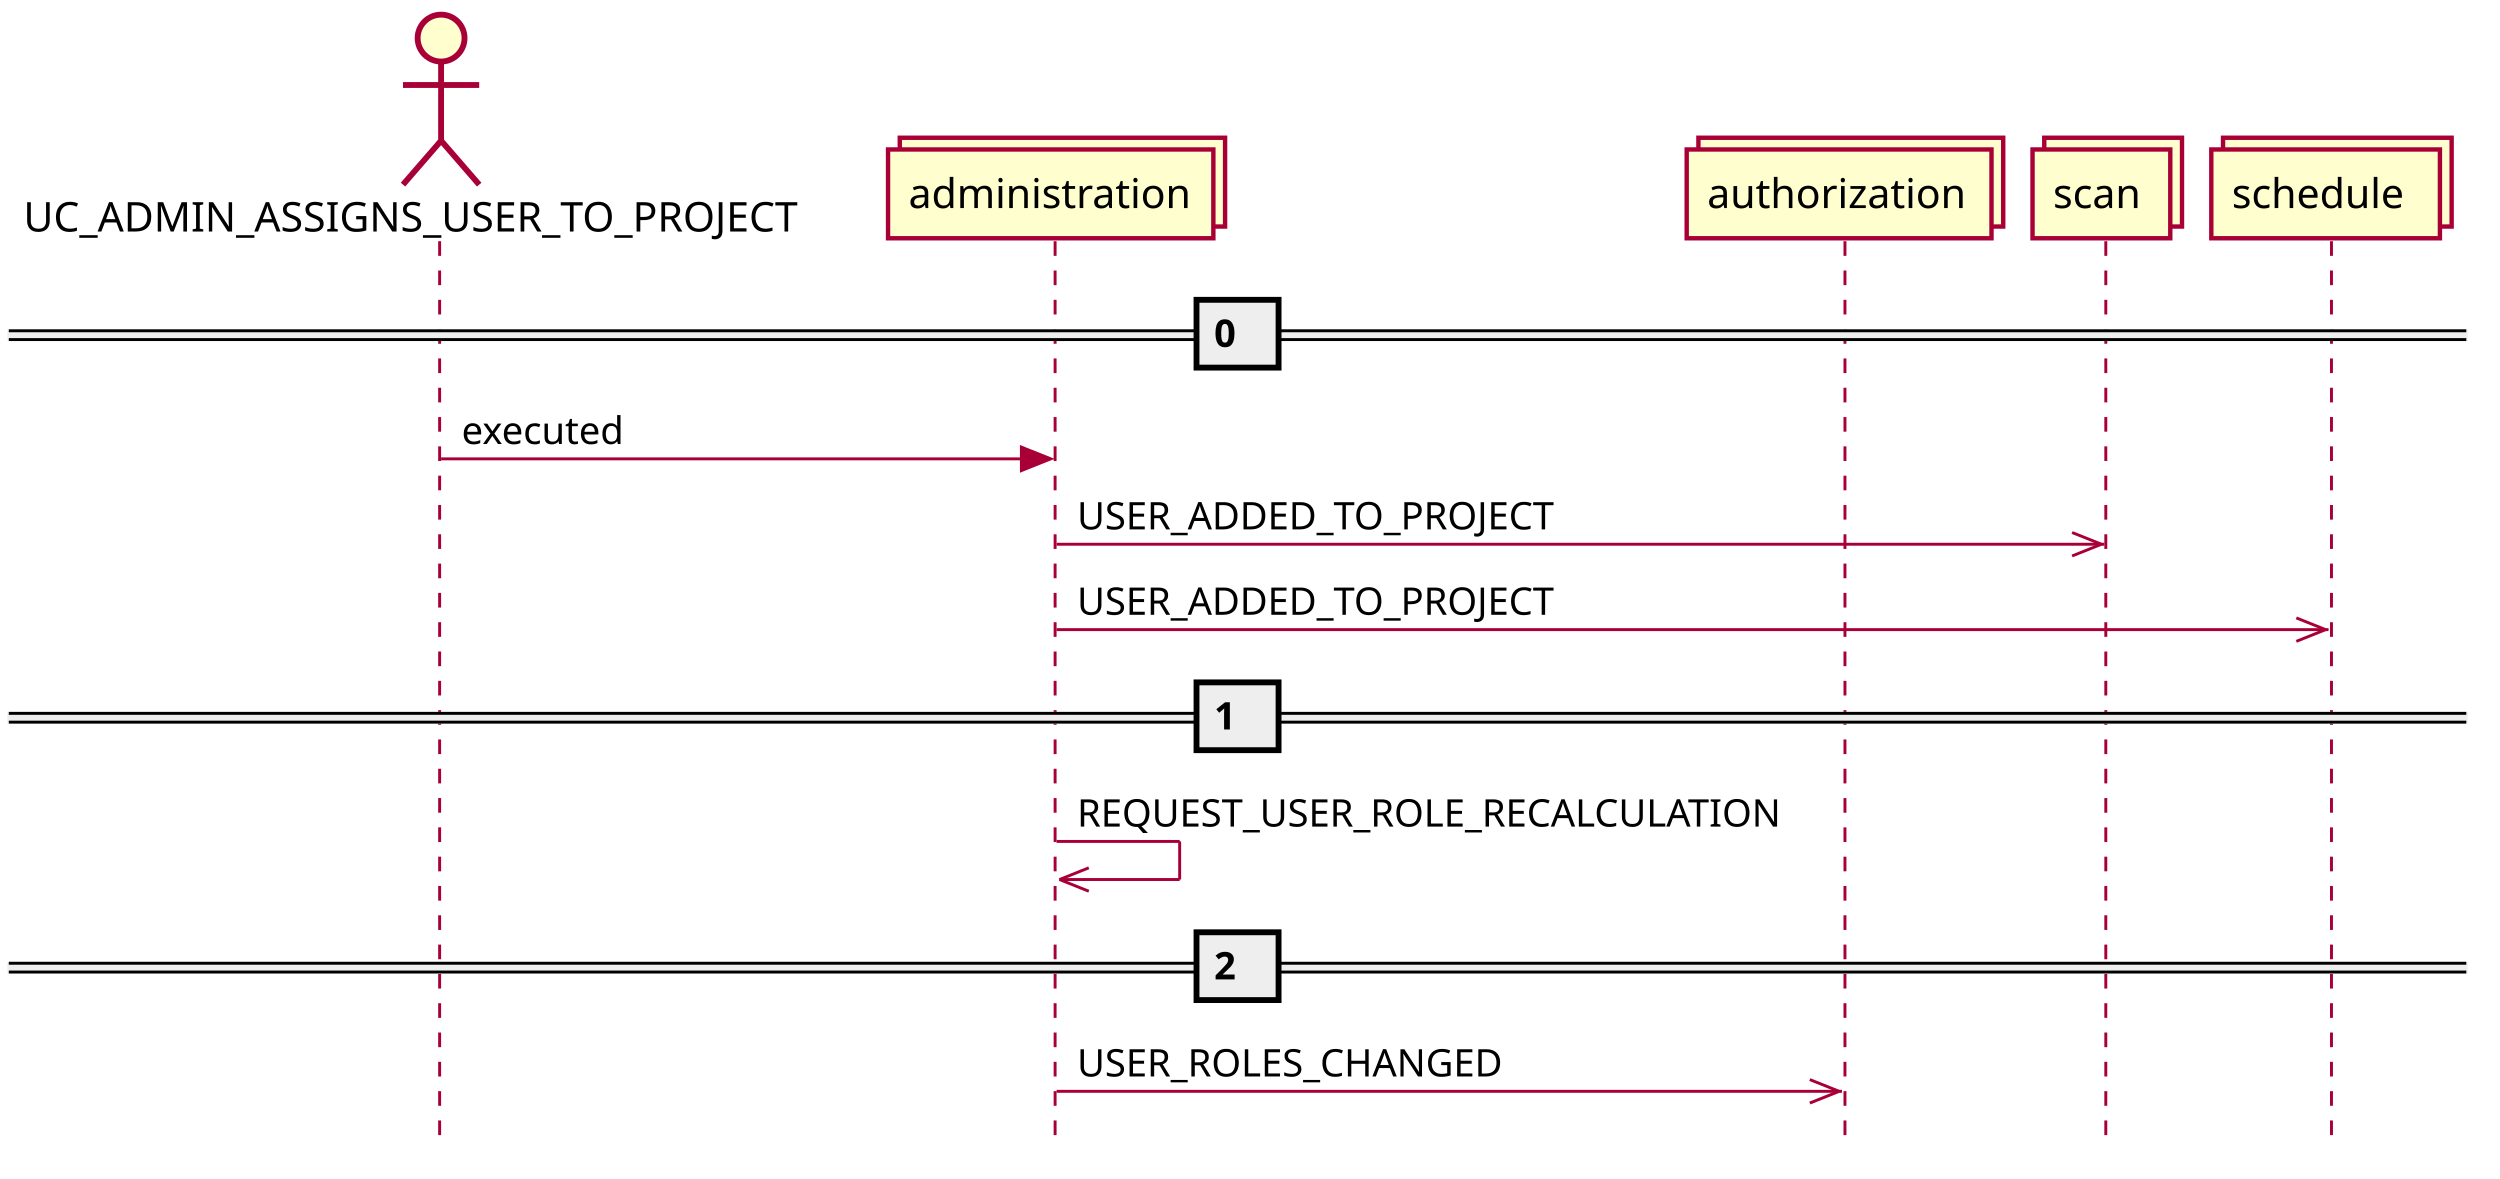
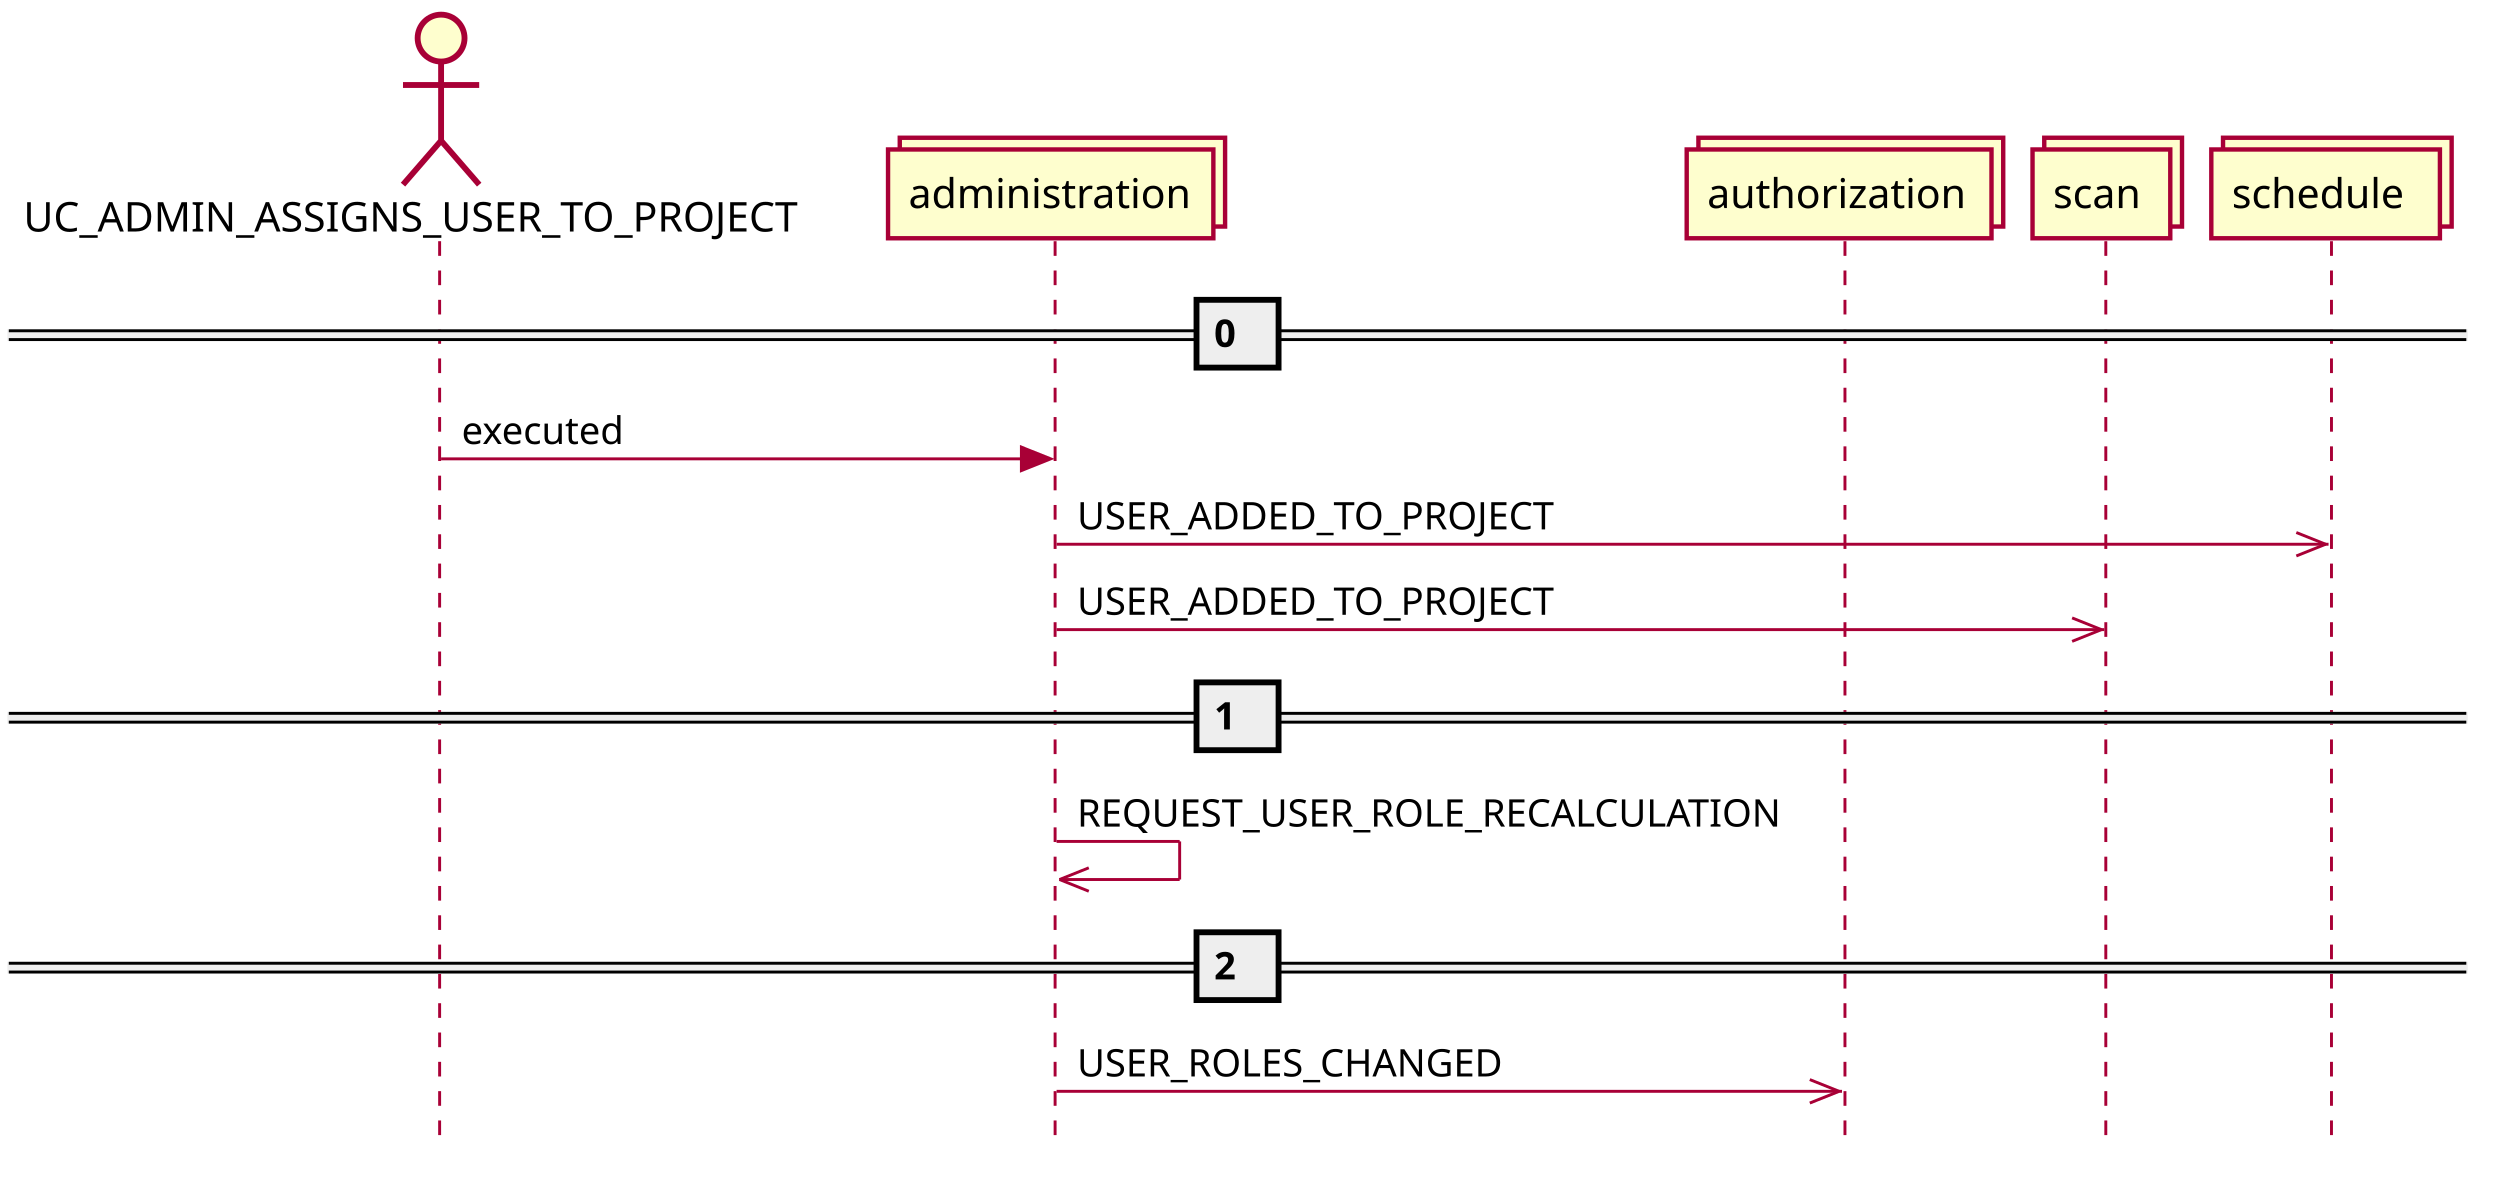
<svg xmlns="http://www.w3.org/2000/svg" contentScriptType="application/ecmascript" contentStyleType="text/css" height="402px" preserveAspectRatio="none" style="width:853px;height:402px;" version="1.1" viewBox="0 0 853 402" width="853px" zoomAndPan="magnify">
  <defs />
  <g>
    <line style="stroke: #A80036; stroke-width: 1.0; stroke-dasharray: 5.0,5.0;" x1="150" x2="150" y1="82.297" y2="390.359" />
    <line style="stroke: #A80036; stroke-width: 1.0; stroke-dasharray: 5.0,5.0;" x1="360" x2="360" y1="82.297" y2="390.359" />
    <line style="stroke: #A80036; stroke-width: 1.0; stroke-dasharray: 5.0,5.0;" x1="629.5" x2="629.5" y1="82.297" y2="390.359" />
    <line style="stroke: #A80036; stroke-width: 1.0; stroke-dasharray: 5.0,5.0;" x1="718.5" x2="718.5" y1="82.297" y2="390.359" />
    <line style="stroke: #A80036; stroke-width: 1.0; stroke-dasharray: 5.0,5.0;" x1="795.5" x2="795.5" y1="82.297" y2="390.359" />
    <text fill="#000000" font-family="sans-serif" font-size="14" lengthAdjust="spacingAndGlyphs" textLength="279" x="8" y="78.995">UC_ADMIN_ASSIGNS_USER_TO_PROJECT</text>
    <ellipse cx="150.5" cy="13" fill="#FEFECE" rx="8" ry="8" style="stroke: #A80036; stroke-width: 2.0;" />
    <path d="M150.5,21 L150.5,48 M137.5,29 L163.5,29 M150.5,48 L137.5,63 M150.5,48 L163.5,63 " fill="none" style="stroke: #A80036; stroke-width: 2.0;" />
    <rect fill="#FEFECE" height="30.297" style="stroke: #A80036; stroke-width: 1.5;" width="111" x="307" y="47" />
    <rect fill="#FEFECE" height="30.297" style="stroke: #A80036; stroke-width: 1.5;" width="111" x="303" y="51" />
    <text fill="#000000" font-family="sans-serif" font-size="14" lengthAdjust="spacingAndGlyphs" textLength="97" x="310" y="70.995">administration</text>
    <rect fill="#FEFECE" height="30.297" style="stroke: #A80036; stroke-width: 1.5;" width="104" x="579.5" y="47" />
    <rect fill="#FEFECE" height="30.297" style="stroke: #A80036; stroke-width: 1.5;" width="104" x="575.5" y="51" />
    <text fill="#000000" font-family="sans-serif" font-size="14" lengthAdjust="spacingAndGlyphs" textLength="90" x="582.5" y="70.995">authorization</text>
    <rect fill="#FEFECE" height="30.297" style="stroke: #A80036; stroke-width: 1.5;" width="47" x="697.5" y="47" />
    <rect fill="#FEFECE" height="30.297" style="stroke: #A80036; stroke-width: 1.5;" width="47" x="693.5" y="51" />
    <text fill="#000000" font-family="sans-serif" font-size="14" lengthAdjust="spacingAndGlyphs" textLength="33" x="700.5" y="70.995">scan</text>
    <rect fill="#FEFECE" height="30.297" style="stroke: #A80036; stroke-width: 1.5;" width="78" x="758.5" y="47" />
    <rect fill="#FEFECE" height="30.297" style="stroke: #A80036; stroke-width: 1.5;" width="78" x="754.5" y="51" />
    <text fill="#000000" font-family="sans-serif" font-size="14" lengthAdjust="spacingAndGlyphs" textLength="64" x="761.5" y="70.995">schedule</text>
    <rect fill="#EEEEEE" height="3" style="stroke: #EEEEEE; stroke-width: 1.0;" width="838.5" x="3" y="112.863" />
    <line style="stroke: #000000; stroke-width: 1.0;" x1="3" x2="841.5" y1="112.863" y2="112.863" />
    <line style="stroke: #000000; stroke-width: 1.0;" x1="3" x2="841.5" y1="115.863" y2="115.863" />
    <rect fill="#EEEEEE" height="23.133" style="stroke: #000000; stroke-width: 2.0;" width="28" x="408.25" y="102.297" />
    <text fill="#000000" font-family="sans-serif" font-size="13" font-weight="bold" lengthAdjust="spacingAndGlyphs" textLength="9" x="414.25" y="118.364">0</text>
    <polygon fill="#A80036" points="348.5,152.562,358.5,156.562,348.5,160.562" style="stroke: #A80036; stroke-width: 1.0;" />
    <line style="stroke: #A80036; stroke-width: 1.0;" x1="150.5" x2="354.5" y1="156.562" y2="156.562" />
    <text fill="#000000" font-family="sans-serif" font-size="13" lengthAdjust="spacingAndGlyphs" textLength="59" x="157.5" y="151.497">executed</text>
-     <line style="stroke: #A80036; stroke-width: 1.0;" x1="717" x2="707" y1="185.695" y2="181.695" />
-     <line style="stroke: #A80036; stroke-width: 1.0;" x1="717" x2="707" y1="185.695" y2="189.695" />
-     <line style="stroke: #A80036; stroke-width: 1.0;" x1="360.5" x2="718" y1="185.695" y2="185.695" />
+     <line style="stroke: #A80036; stroke-width: 1.0;" x1="793.5" x2="783.5" y1="185.695" y2="181.695" />
+     <line style="stroke: #A80036; stroke-width: 1.0;" x1="793.5" x2="783.5" y1="185.695" y2="189.695" />
+     <line style="stroke: #A80036; stroke-width: 1.0;" x1="360.5" x2="794.5" y1="185.695" y2="185.695" />
    <text fill="#000000" font-family="sans-serif" font-size="13" lengthAdjust="spacingAndGlyphs" textLength="173" x="367.5" y="180.629">USER_ADDED_TO_PROJECT</text>
-     <line style="stroke: #A80036; stroke-width: 1.0;" x1="793.5" x2="783.5" y1="214.828" y2="210.828" />
-     <line style="stroke: #A80036; stroke-width: 1.0;" x1="793.5" x2="783.5" y1="214.828" y2="218.828" />
-     <line style="stroke: #A80036; stroke-width: 1.0;" x1="360.5" x2="794.5" y1="214.828" y2="214.828" />
+     <line style="stroke: #A80036; stroke-width: 1.0;" x1="717" x2="707" y1="214.828" y2="210.828" />
+     <line style="stroke: #A80036; stroke-width: 1.0;" x1="717" x2="707" y1="214.828" y2="218.828" />
+     <line style="stroke: #A80036; stroke-width: 1.0;" x1="360.5" x2="718" y1="214.828" y2="214.828" />
    <text fill="#000000" font-family="sans-serif" font-size="13" lengthAdjust="spacingAndGlyphs" textLength="173" x="367.5" y="209.762">USER_ADDED_TO_PROJECT</text>
    <rect fill="#EEEEEE" height="3" style="stroke: #EEEEEE; stroke-width: 1.0;" width="838.5" x="3" y="243.394" />
    <line style="stroke: #000000; stroke-width: 1.0;" x1="3" x2="841.5" y1="243.394" y2="243.394" />
    <line style="stroke: #000000; stroke-width: 1.0;" x1="3" x2="841.5" y1="246.394" y2="246.394" />
    <rect fill="#EEEEEE" height="23.133" style="stroke: #000000; stroke-width: 2.0;" width="28" x="408.25" y="232.828" />
    <text fill="#000000" font-family="sans-serif" font-size="13" font-weight="bold" lengthAdjust="spacingAndGlyphs" textLength="9" x="414.25" y="248.895">1</text>
    <line style="stroke: #A80036; stroke-width: 1.0;" x1="360.5" x2="402.5" y1="287.094" y2="287.094" />
    <line style="stroke: #A80036; stroke-width: 1.0;" x1="402.5" x2="402.5" y1="287.094" y2="300.094" />
    <line style="stroke: #A80036; stroke-width: 1.0;" x1="361.5" x2="402.5" y1="300.094" y2="300.094" />
    <line style="stroke: #A80036; stroke-width: 1.0;" x1="361.5" x2="371.5" y1="300.094" y2="296.094" />
    <line style="stroke: #A80036; stroke-width: 1.0;" x1="361.5" x2="371.5" y1="300.094" y2="304.094" />
    <text fill="#000000" font-family="sans-serif" font-size="13" lengthAdjust="spacingAndGlyphs" textLength="255" x="367.5" y="282.028">REQUEST_USER_ROLE_RECALCULATION</text>
    <rect fill="#EEEEEE" height="3" style="stroke: #EEEEEE; stroke-width: 1.0;" width="838.5" x="3" y="328.66" />
    <line style="stroke: #000000; stroke-width: 1.0;" x1="3" x2="841.5" y1="328.66" y2="328.66" />
    <line style="stroke: #000000; stroke-width: 1.0;" x1="3" x2="841.5" y1="331.66" y2="331.66" />
    <rect fill="#EEEEEE" height="23.133" style="stroke: #000000; stroke-width: 2.0;" width="28" x="408.25" y="318.094" />
    <text fill="#000000" font-family="sans-serif" font-size="13" font-weight="bold" lengthAdjust="spacingAndGlyphs" textLength="9" x="414.25" y="334.161">2</text>
    <line style="stroke: #A80036; stroke-width: 1.0;" x1="627.5" x2="617.5" y1="372.359" y2="368.359" />
    <line style="stroke: #A80036; stroke-width: 1.0;" x1="627.5" x2="617.5" y1="372.359" y2="376.359" />
    <line style="stroke: #A80036; stroke-width: 1.0;" x1="360.5" x2="628.5" y1="372.359" y2="372.359" />
    <text fill="#000000" font-family="sans-serif" font-size="13" lengthAdjust="spacingAndGlyphs" textLength="157" x="367.5" y="367.293">USER_ROLES_CHANGED</text>
  </g>
</svg>
